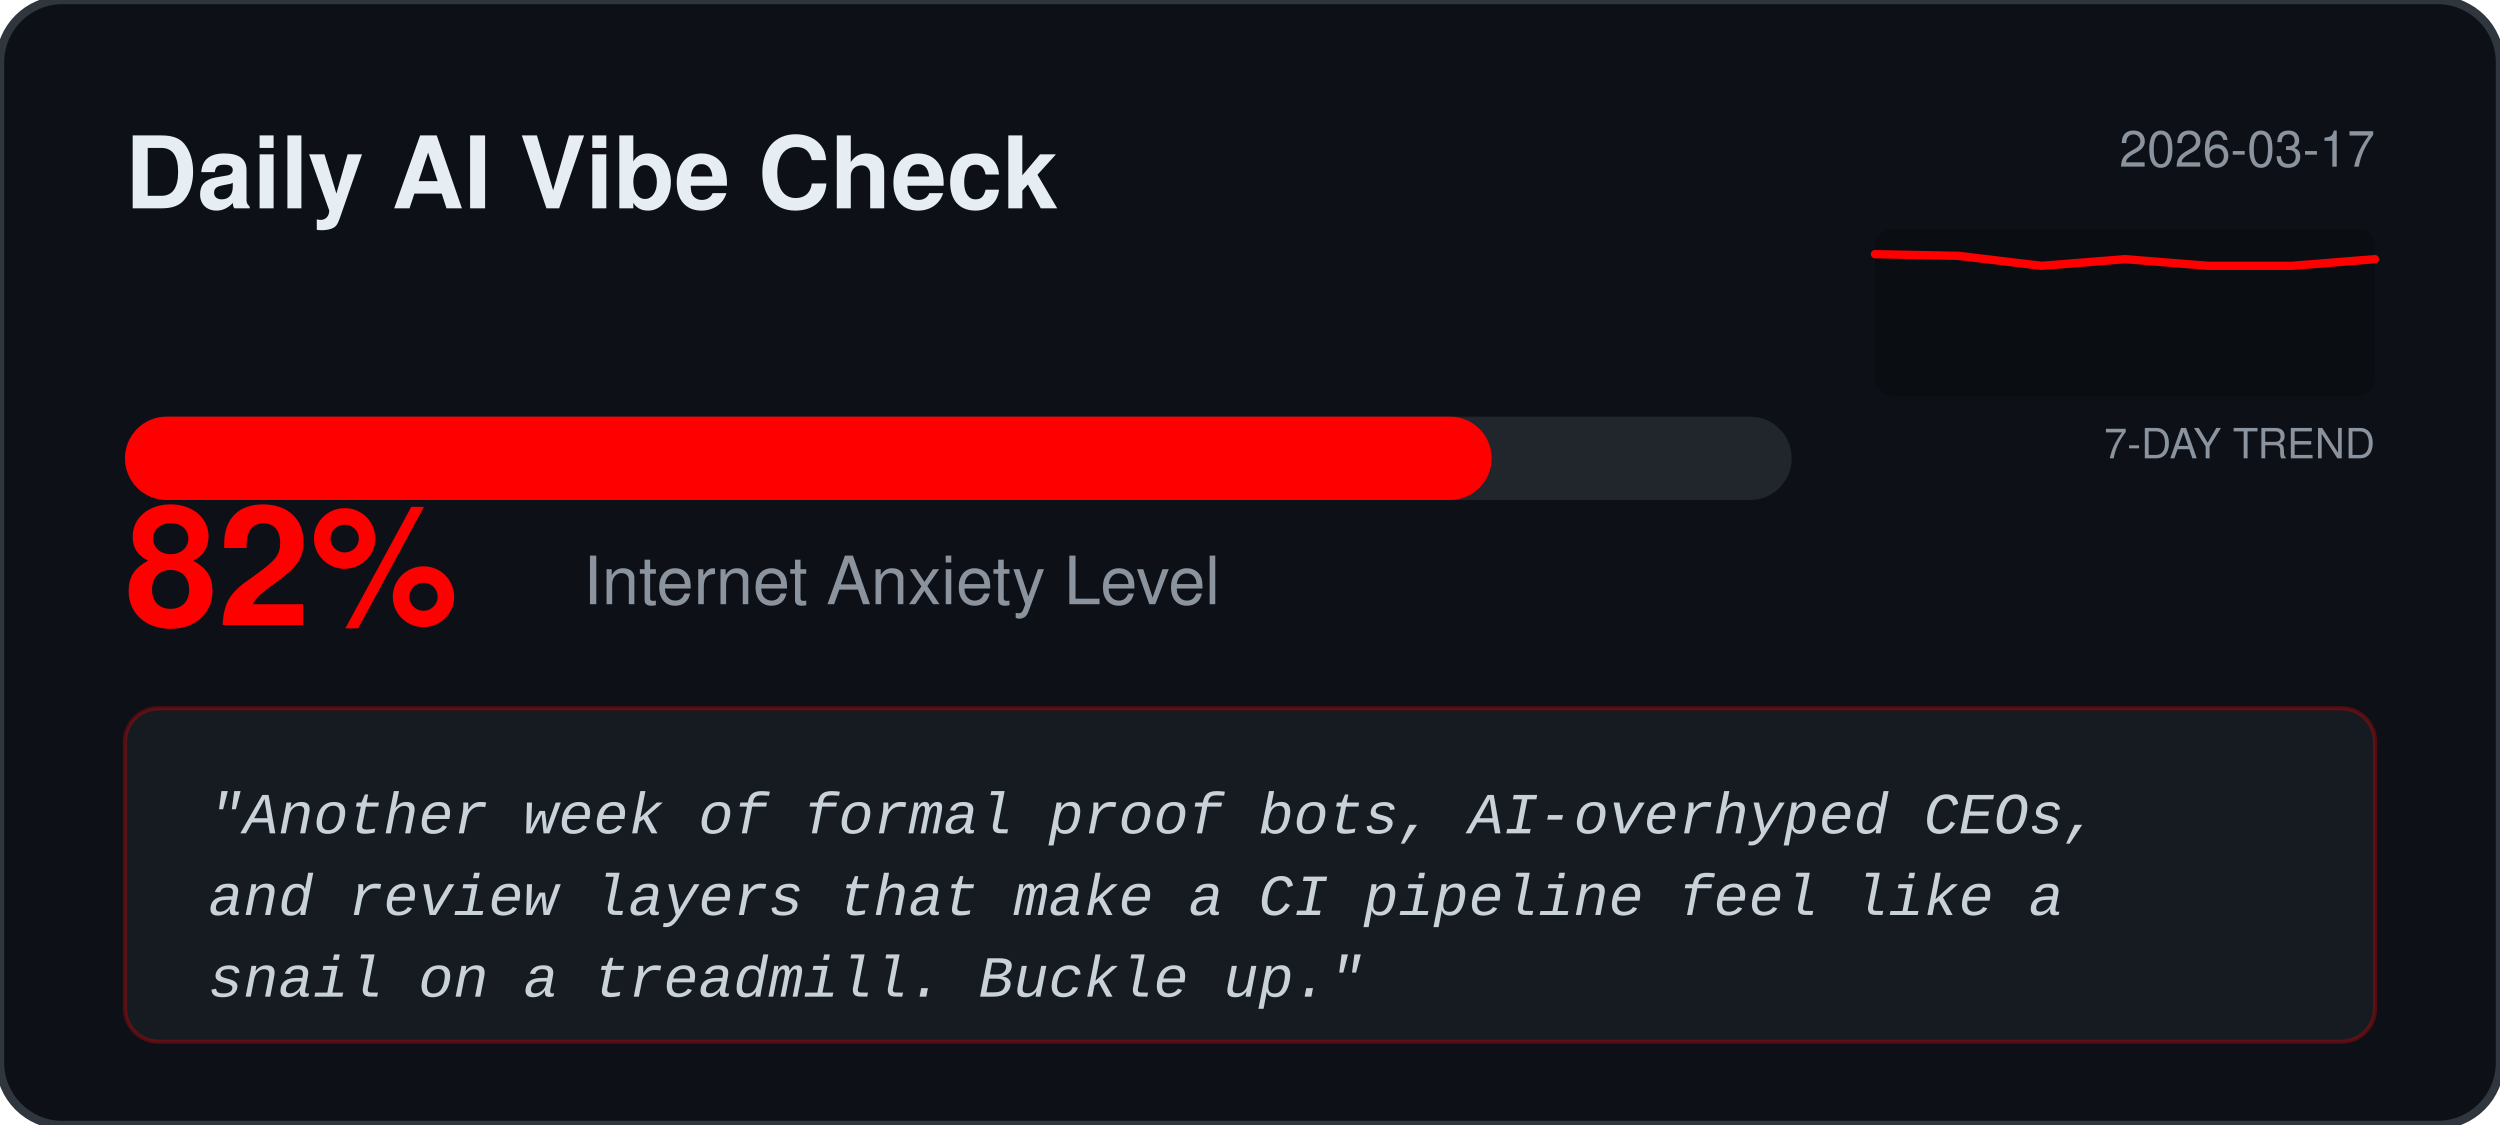
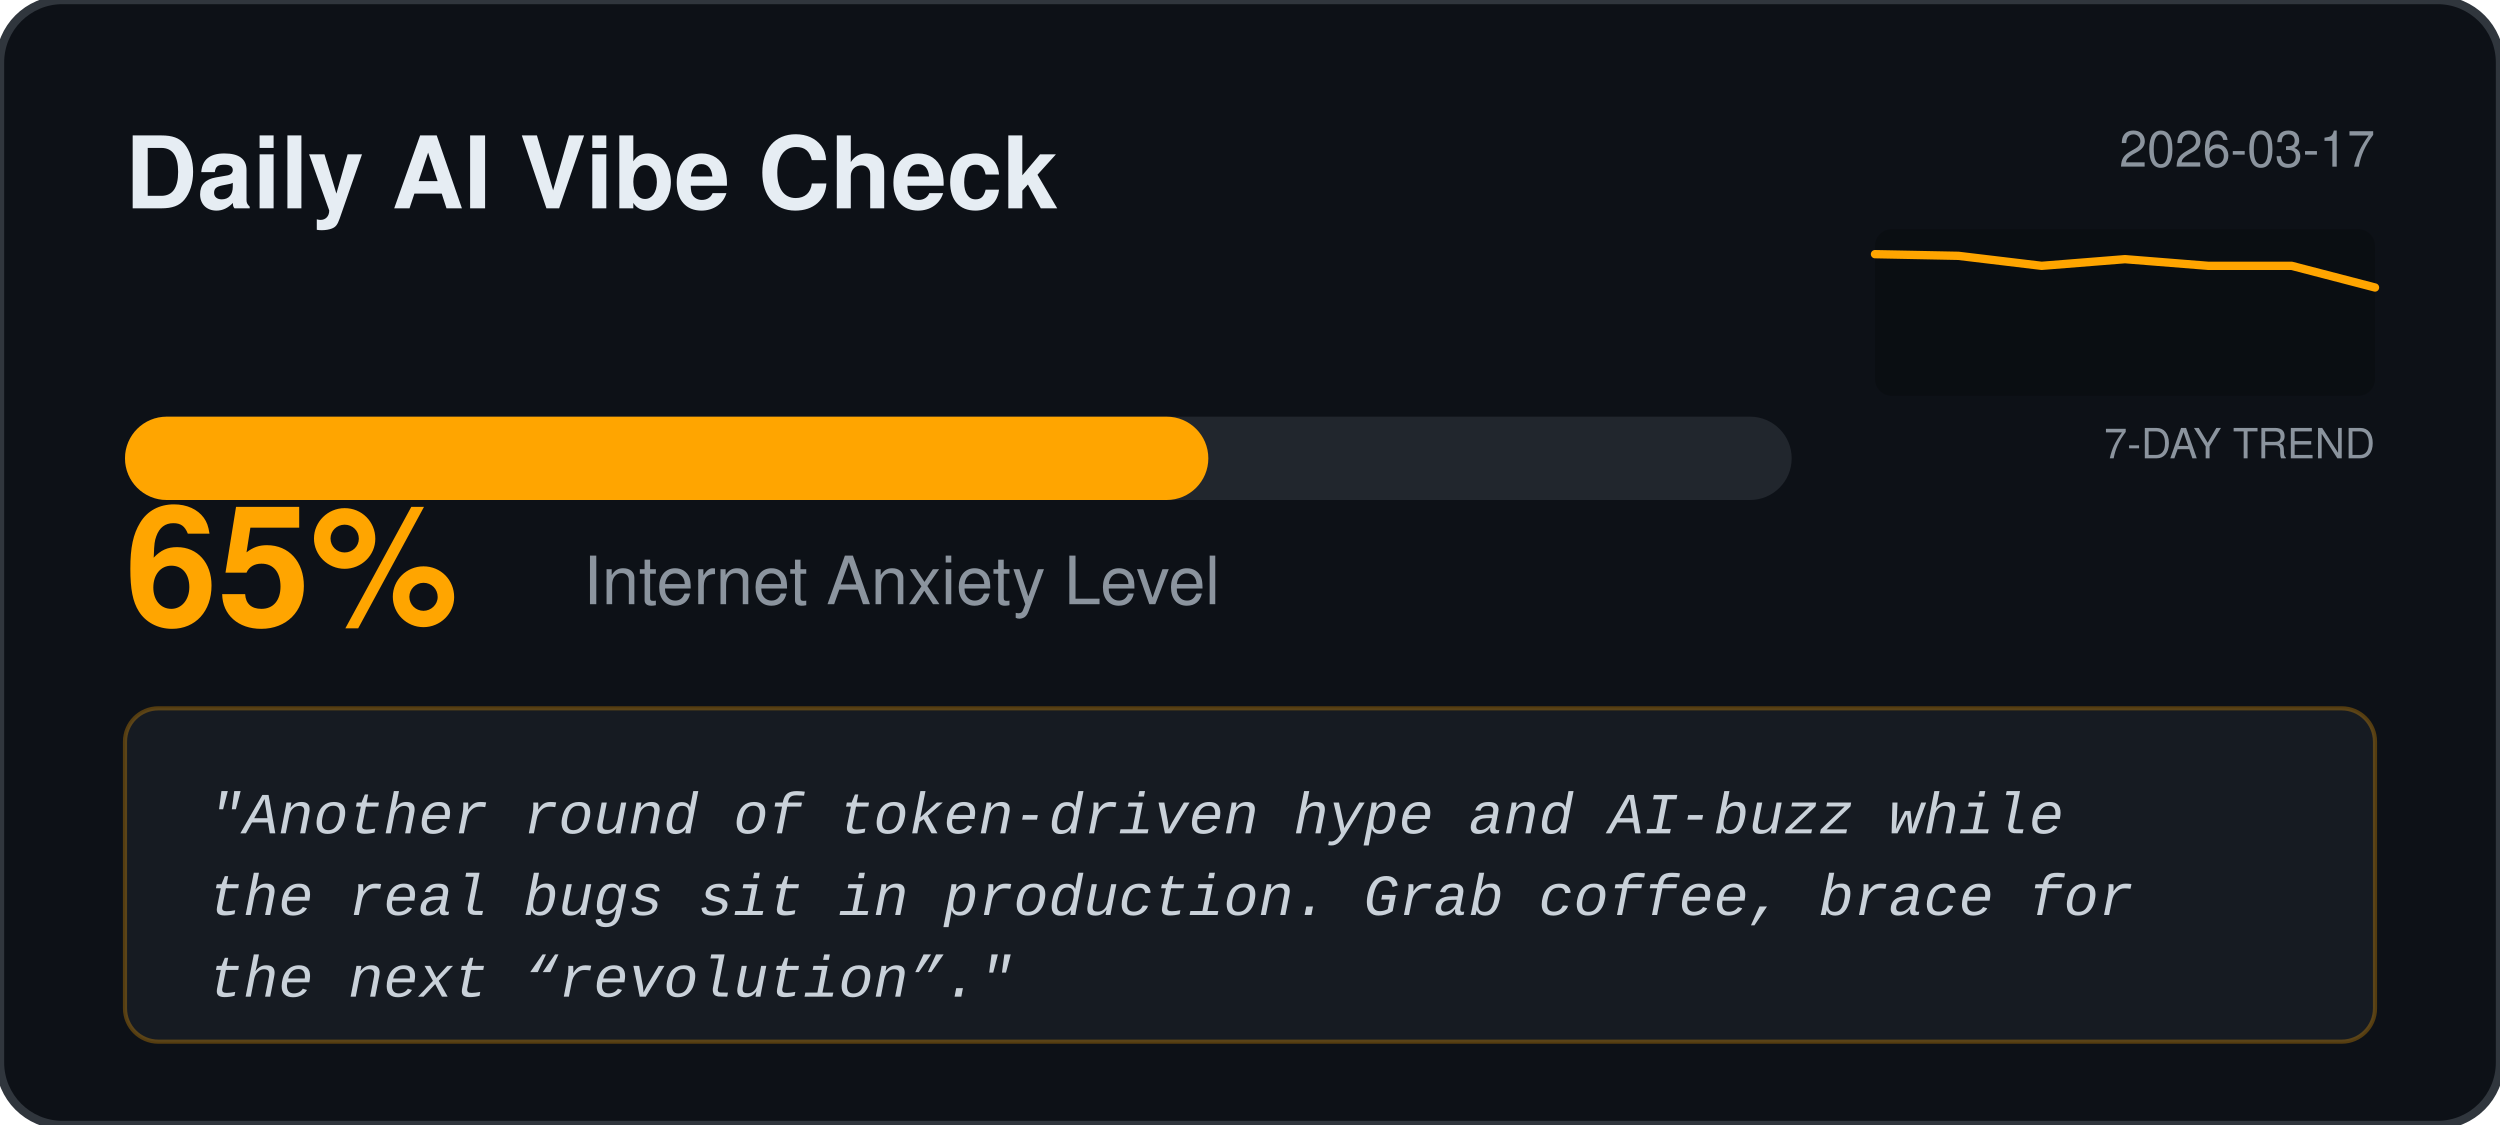
<svg xmlns="http://www.w3.org/2000/svg" width="600" height="270" viewBox="0 0 600 270" fill="none">
  <rect width="600" height="270" rx="15" fill="#0D1117" stroke="#30363D" stroke-width="2" />
  <text x="30" y="50" fill="#E6EDF3" font-family="Segoe UI, Helvetica, sans-serif" font-weight="bold" font-size="24">Daily AI Vibe Check</text>
  <text x="570" y="40" fill="#8B949E" font-family="Segoe UI, Helvetica, sans-serif" font-size="12" text-anchor="end">2026-03-17</text>
  <rect x="450" y="55" width="120" height="40" fill="#000000" fill-opacity="0.2" rx="4" />
  <text x="570" y="110" fill="#8B949E" font-family="Segoe UI, Helvetica, sans-serif" font-size="10" text-anchor="end">7-DAY TREND</text>
-   <polyline points="450.0,61.0 470.0,61.4 490.0,63.8 510.0,62.2 530.0,63.8 550.0,63.8 570.0,62.2" fill="none" stroke="#FF0000" stroke-width="2" stroke-linecap="round" stroke-linejoin="round" />
+   <polyline points="450.0,61.0 470.0,61.4 490.0,63.8 510.0,62.2 530.0,63.8 550.0,63.8 570.0,69.0" fill="none" stroke="#FFA500" stroke-width="2" stroke-linecap="round" stroke-linejoin="round" />
  <rect x="30" y="100" width="400" height="20" rx="10" fill="#21262D" />
-   <rect x="30" y="100" width="328.0" height="20" rx="10" fill="#FF0000" />
-   <text x="30" y="150" fill="#FF0000" font-family="Segoe UI, Helvetica, sans-serif" font-weight="bold" font-size="40">82%</text>
+   <rect x="30" y="100" width="260.0" height="20" rx="10" fill="#FFA500" />
+   <text x="30" y="150" fill="#FFA500" font-family="Segoe UI, Helvetica, sans-serif" font-weight="bold" font-size="40">65%</text>
  <text x="140" y="145" fill="#8B949E" font-family="Segoe UI, Helvetica, sans-serif" font-size="16">Internet Anxiety Level</text>
-   <rect x="30" y="170" width="540" height="80" rx="8" fill="#161B22" stroke="#FF0000" stroke-opacity="0.3" />
+   <rect x="30" y="170" width="540" height="80" rx="8" fill="#161B22" stroke="#FFA500" stroke-opacity="0.3" />
  <text x="50" y="200" fill="#C9D1D9" font-family="Courier New, monospace" font-size="14" font-style="italic">
-     <tspan x="50" dy="0">"Another week of formal proof bots, AI‑overhyped CEOs,</tspan>
-     <tspan x="50" dy="1.4em">and review layers that make a CI pipeline feel like a</tspan>
-     <tspan x="50" dy="1.4em">snail on a treadmill. Buckle up."</tspan>
+     <tspan x="50" dy="0">"Another round of token‑driven hype and AI‑buzz while</tspan>
+     <tspan x="50" dy="1.4em">the real bugs sit in production. Grab coffee, brace for</tspan>
+     <tspan x="50" dy="1.4em">the next “revolution”."</tspan>
  </text>
</svg>
